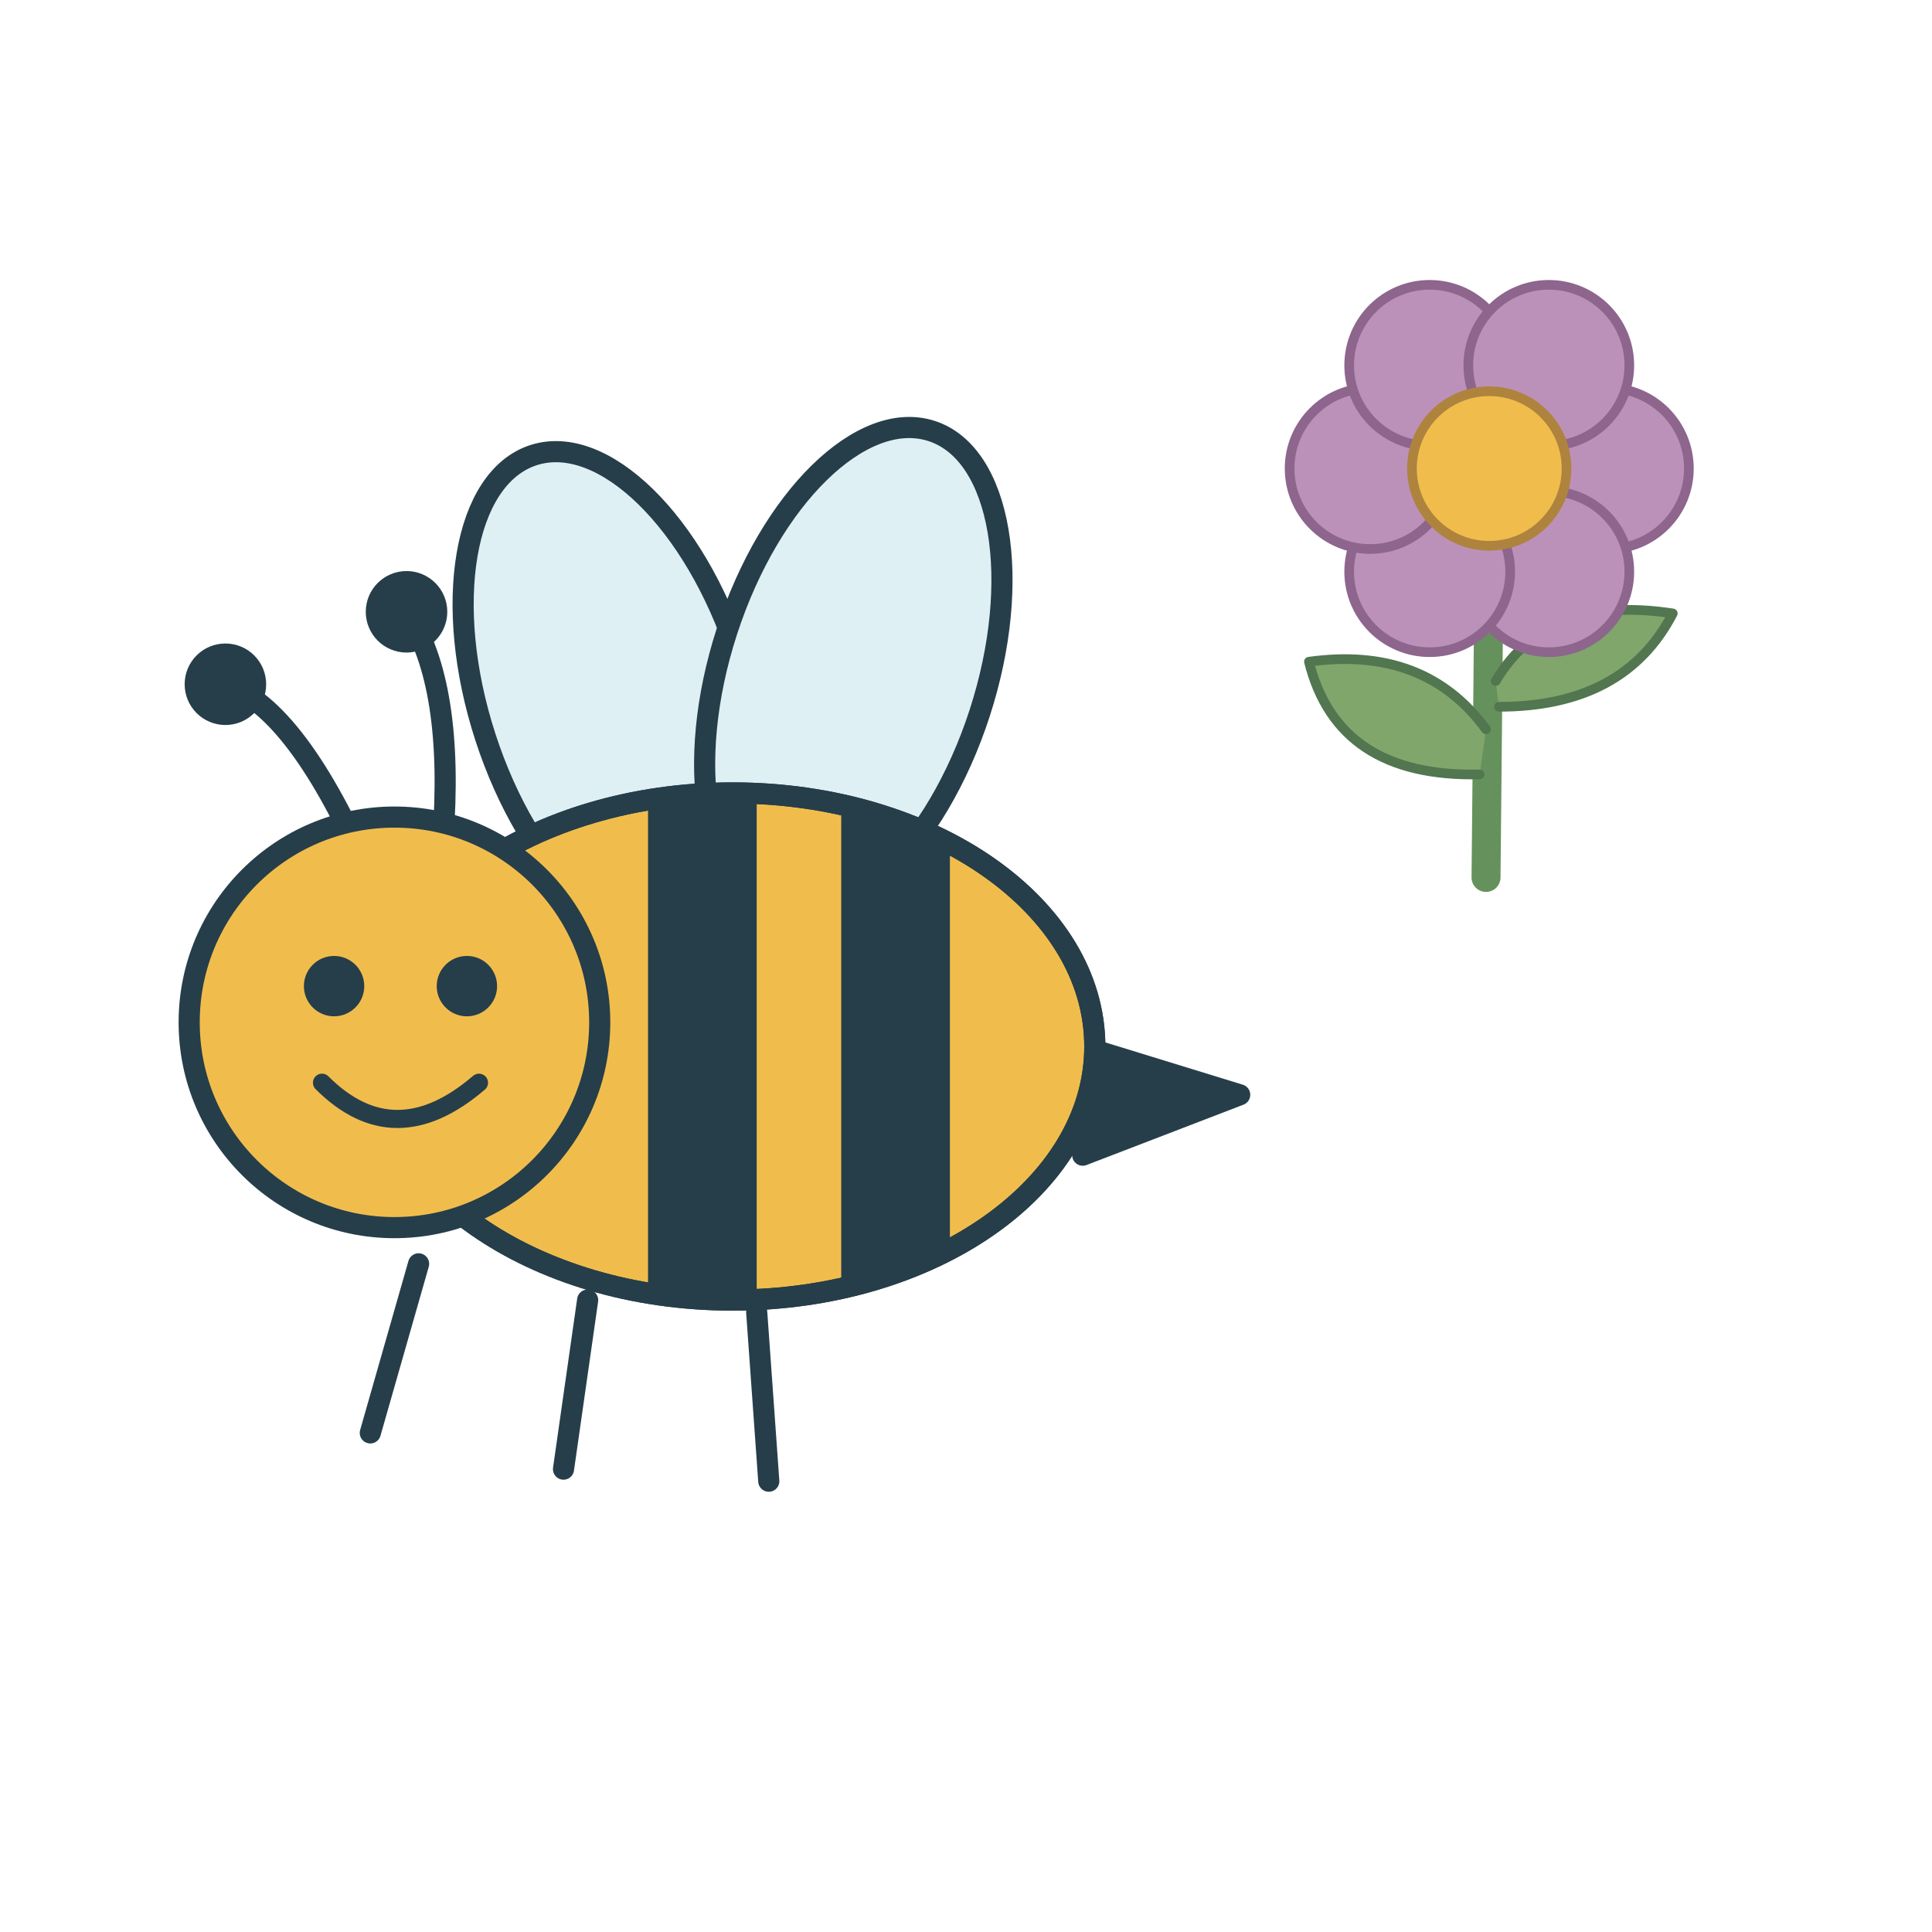
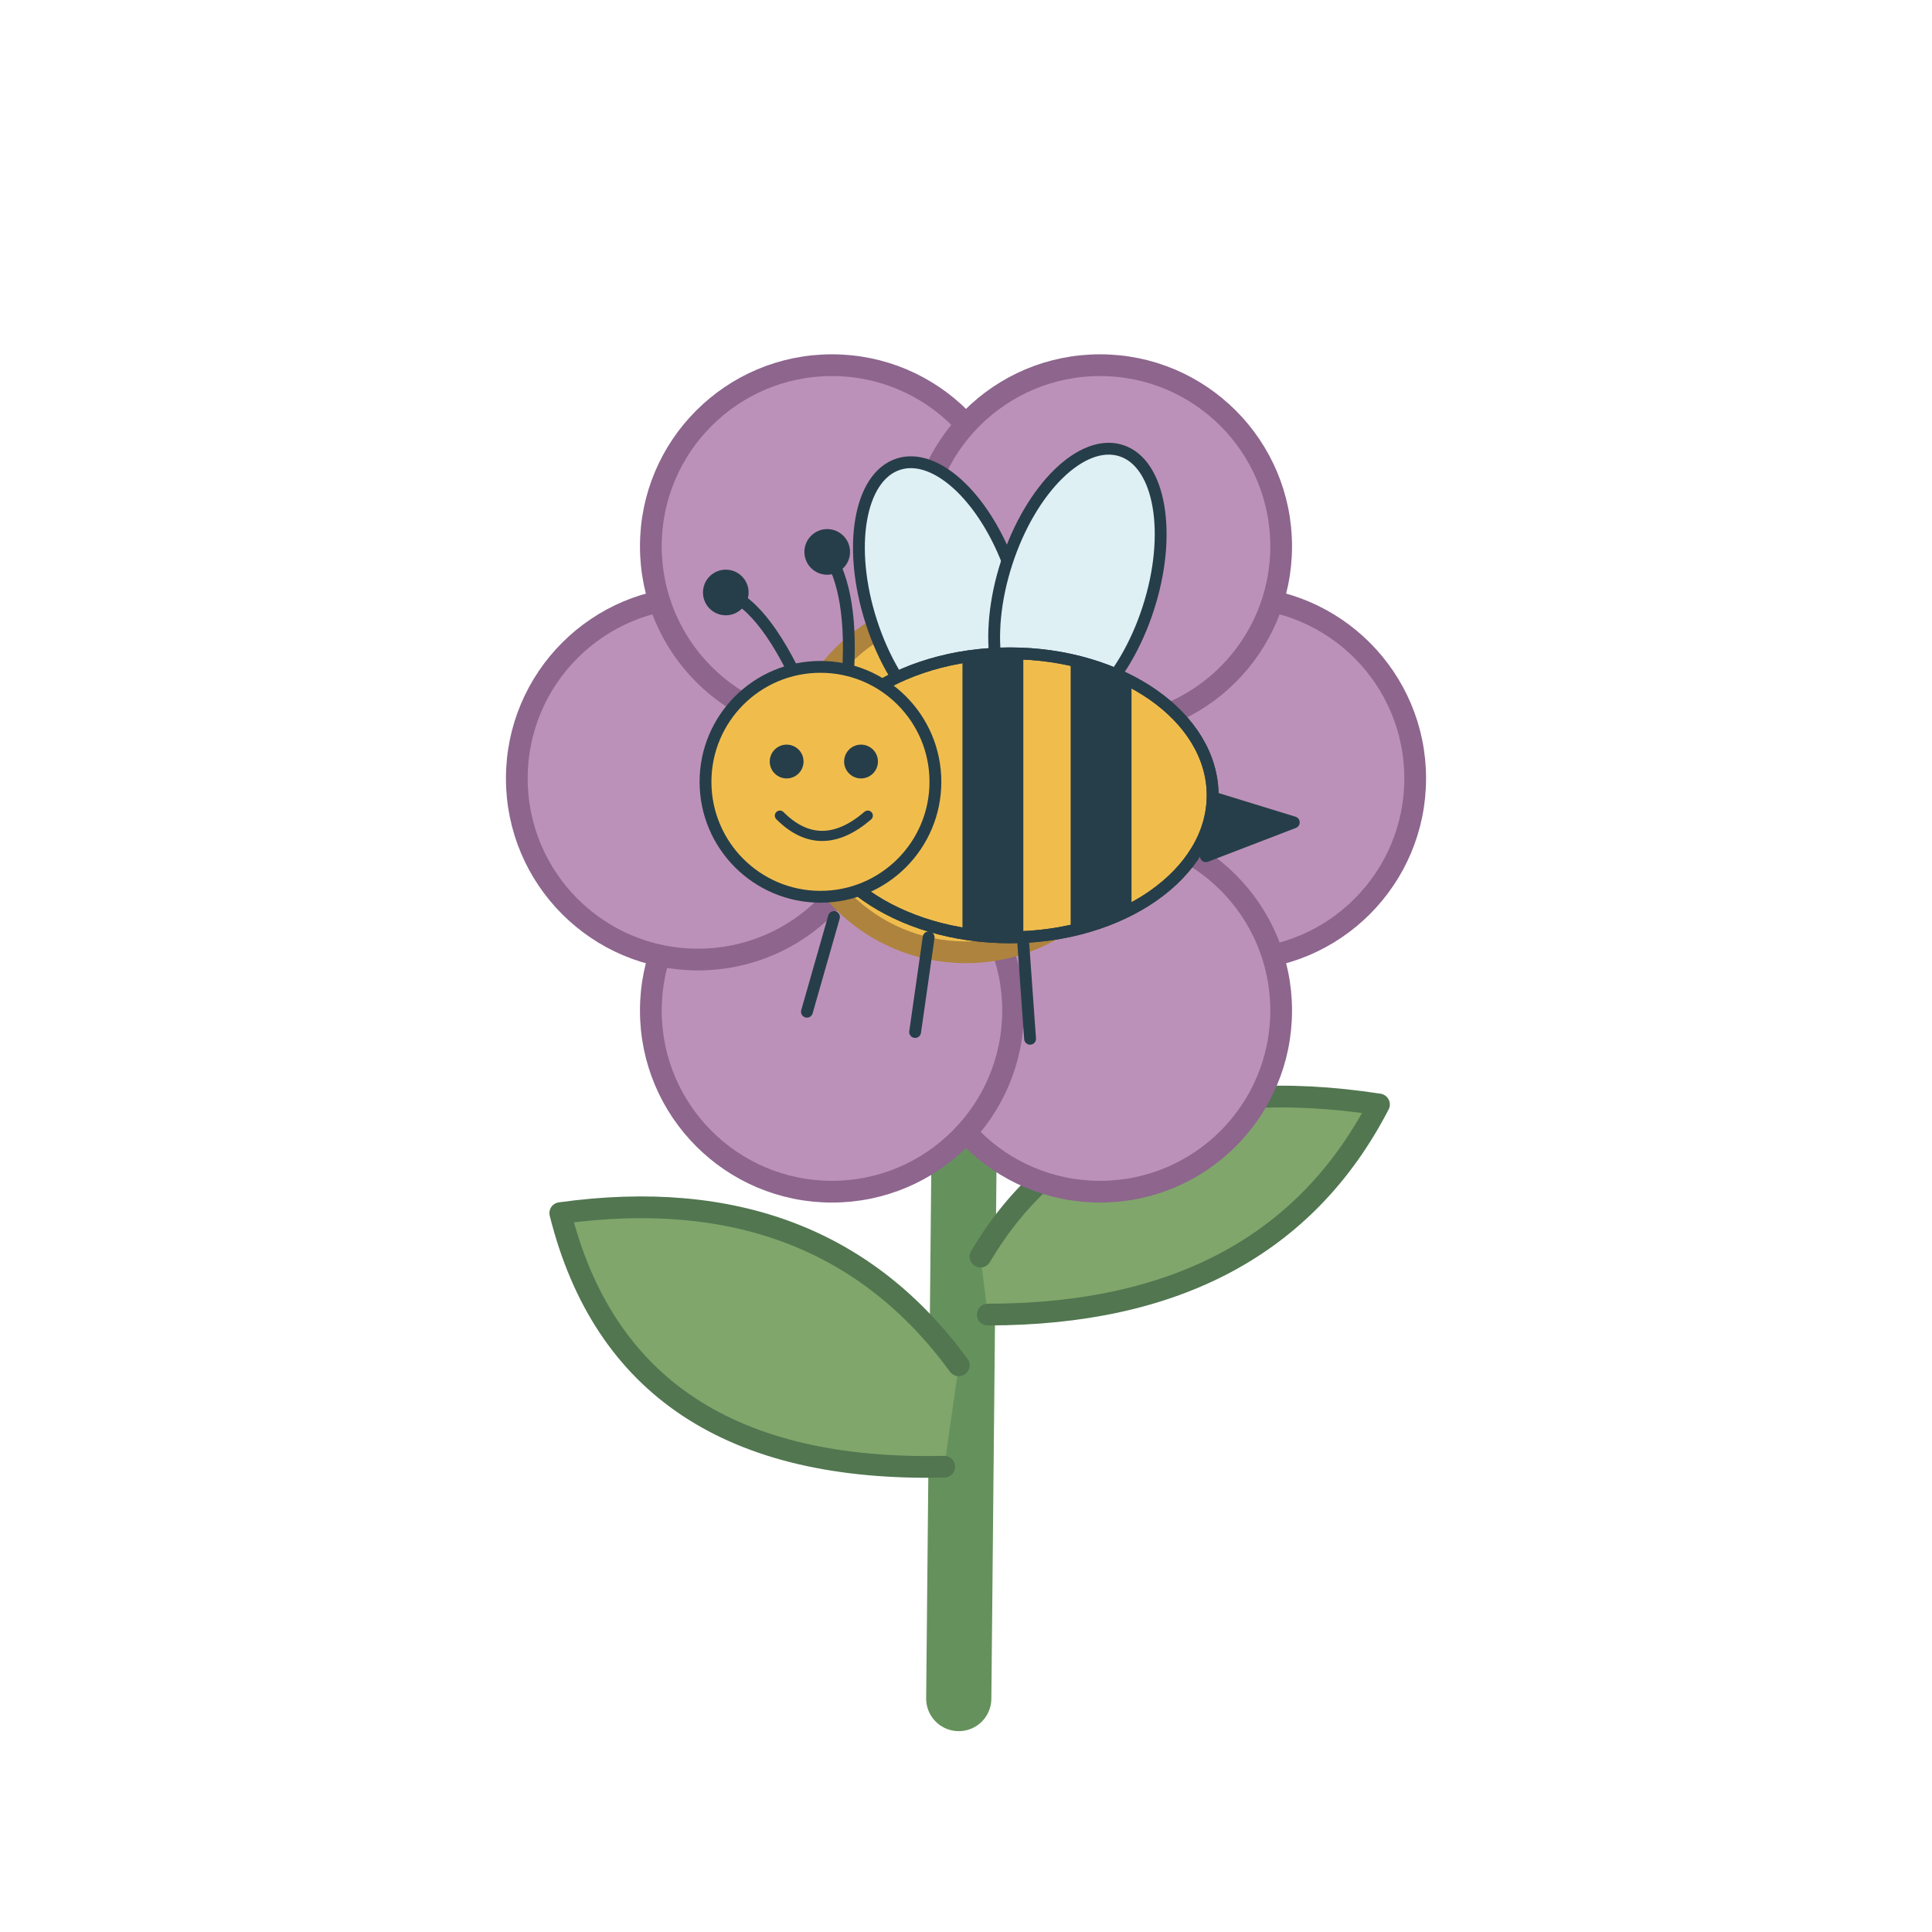
<svg xmlns="http://www.w3.org/2000/svg" viewBox="0 0 240 240">
  <g stroke="#263e49" stroke-width="3.5" stroke-linecap="round" stroke-linejoin="round">
-     <g transform="translate(-8 25) scale(.75)">
+     <g transform="translate(12 22) scale(.9)">
+       <path d="M119 210 L120 107" fill="none" stroke="#65925c" stroke-width="9" />
+       <path d="M117 178 Q73 179 64 143 Q100 138 119 164 M123 157 Q162 157 177 128 Q138 122 122 149" fill="#80a66b" stroke="#517650" stroke-width="3" />
+       <ellipse cx="157.0" cy="83.0" rx="25" ry="25" fill="#bc91b9" stroke="#8d658d" stroke-width="3" />
+       <ellipse cx="138.5" cy="115.04" rx="25" ry="25" fill="#bc91b9" stroke="#8d658d" stroke-width="3" />
+       <ellipse cx="101.5" cy="115.04" rx="25" ry="25" fill="#bc91b9" stroke="#8d658d" stroke-width="3" />
+       <ellipse cx="83.0" cy="83.0" rx="25" ry="25" fill="#bc91b9" stroke="#8d658d" stroke-width="3" />
+       <ellipse cx="101.5" cy="50.96" rx="25" ry="25" fill="#bc91b9" stroke="#8d658d" stroke-width="3" />
+       <ellipse cx="138.5" cy="50.96" rx="25" ry="25" fill="#bc91b9" stroke="#8d658d" stroke-width="3" />
+       <circle cx="120" cy="83" r="24" fill="#f0bd4d" stroke="#ae833e" stroke-width="3" />
+     </g>
+     <g transform="translate(70 40) scale(.42)">
      <g stroke="#263e49" stroke-width="3.5" stroke-linecap="round" stroke-linejoin="round">
        <ellipse cx="112" cy="82" rx="22" ry="42" transform="rotate(-18 112 82)" fill="#dff0f5" />
        <ellipse cx="152" cy="78" rx="22" ry="42" transform="rotate(18 152 78)" fill="#dff0f5" />
        <path d="M80 176 L72 204 M108 182 L104 210 M136 184 L138 212" fill="none" />
        <path d="M190 140 L216 148 L190 158 Z" fill="#263e49" />
        <clipPath id="cp-abelha">
          <ellipse cx="132" cy="140" rx="60" ry="42" />
        </clipPath>
        <ellipse cx="132" cy="140" rx="60" ry="42" fill="#f0bd4d" />
        <g clip-path="url(#cp-abelha)">
          <rect x="118" y="90" width="18" height="100" fill="#263e49" stroke="none" />
          <rect x="150" y="90" width="18" height="100" fill="#263e49" stroke="none" />
        </g>
        <ellipse cx="132" cy="140" rx="60" ry="42" fill="none" />
        <path d="M72 112 Q60 84 48 80 M84 106 Q86 80 78 68" fill="none" />
        <circle cx="48" cy="80" r="5" fill="#263e49" />
        <circle cx="78" cy="68" r="5" fill="#263e49" />
        <circle cx="76" cy="136" r="34" fill="#f0bd4d" />
        <circle cx="66" cy="130" r="5" fill="#263e49" stroke="none" />
        <circle cx="88" cy="130" r="5" fill="#263e49" stroke="none" />
        <path d="M64 146 Q76 158 90 146" fill="none" stroke-width="3" />
      </g>
    </g>
-     <g transform="translate(137 25) scale(.4)">
-       <path d="M119 210 L120 107" fill="none" stroke="#65925c" stroke-width="9" />
-       <path d="M117 178 Q73 179 64 143 Q100 138 119 164 M123 157 Q162 157 177 128 Q138 122 122 149" fill="#80a66b" stroke="#517650" stroke-width="3" />
-       <ellipse cx="157.0" cy="83.0" rx="25" ry="25" fill="#bc91b9" stroke="#8d658d" stroke-width="3" />
-       <ellipse cx="138.5" cy="115.04" rx="25" ry="25" fill="#bc91b9" stroke="#8d658d" stroke-width="3" />
-       <ellipse cx="101.5" cy="115.04" rx="25" ry="25" fill="#bc91b9" stroke="#8d658d" stroke-width="3" />
-       <ellipse cx="83.0" cy="83.0" rx="25" ry="25" fill="#bc91b9" stroke="#8d658d" stroke-width="3" />
-       <ellipse cx="101.5" cy="50.96" rx="25" ry="25" fill="#bc91b9" stroke="#8d658d" stroke-width="3" />
-       <ellipse cx="138.5" cy="50.96" rx="25" ry="25" fill="#bc91b9" stroke="#8d658d" stroke-width="3" />
-       <circle cx="120" cy="83" r="24" fill="#f0bd4d" stroke="#ae833e" stroke-width="3" />
-     </g>
  </g>
</svg>
